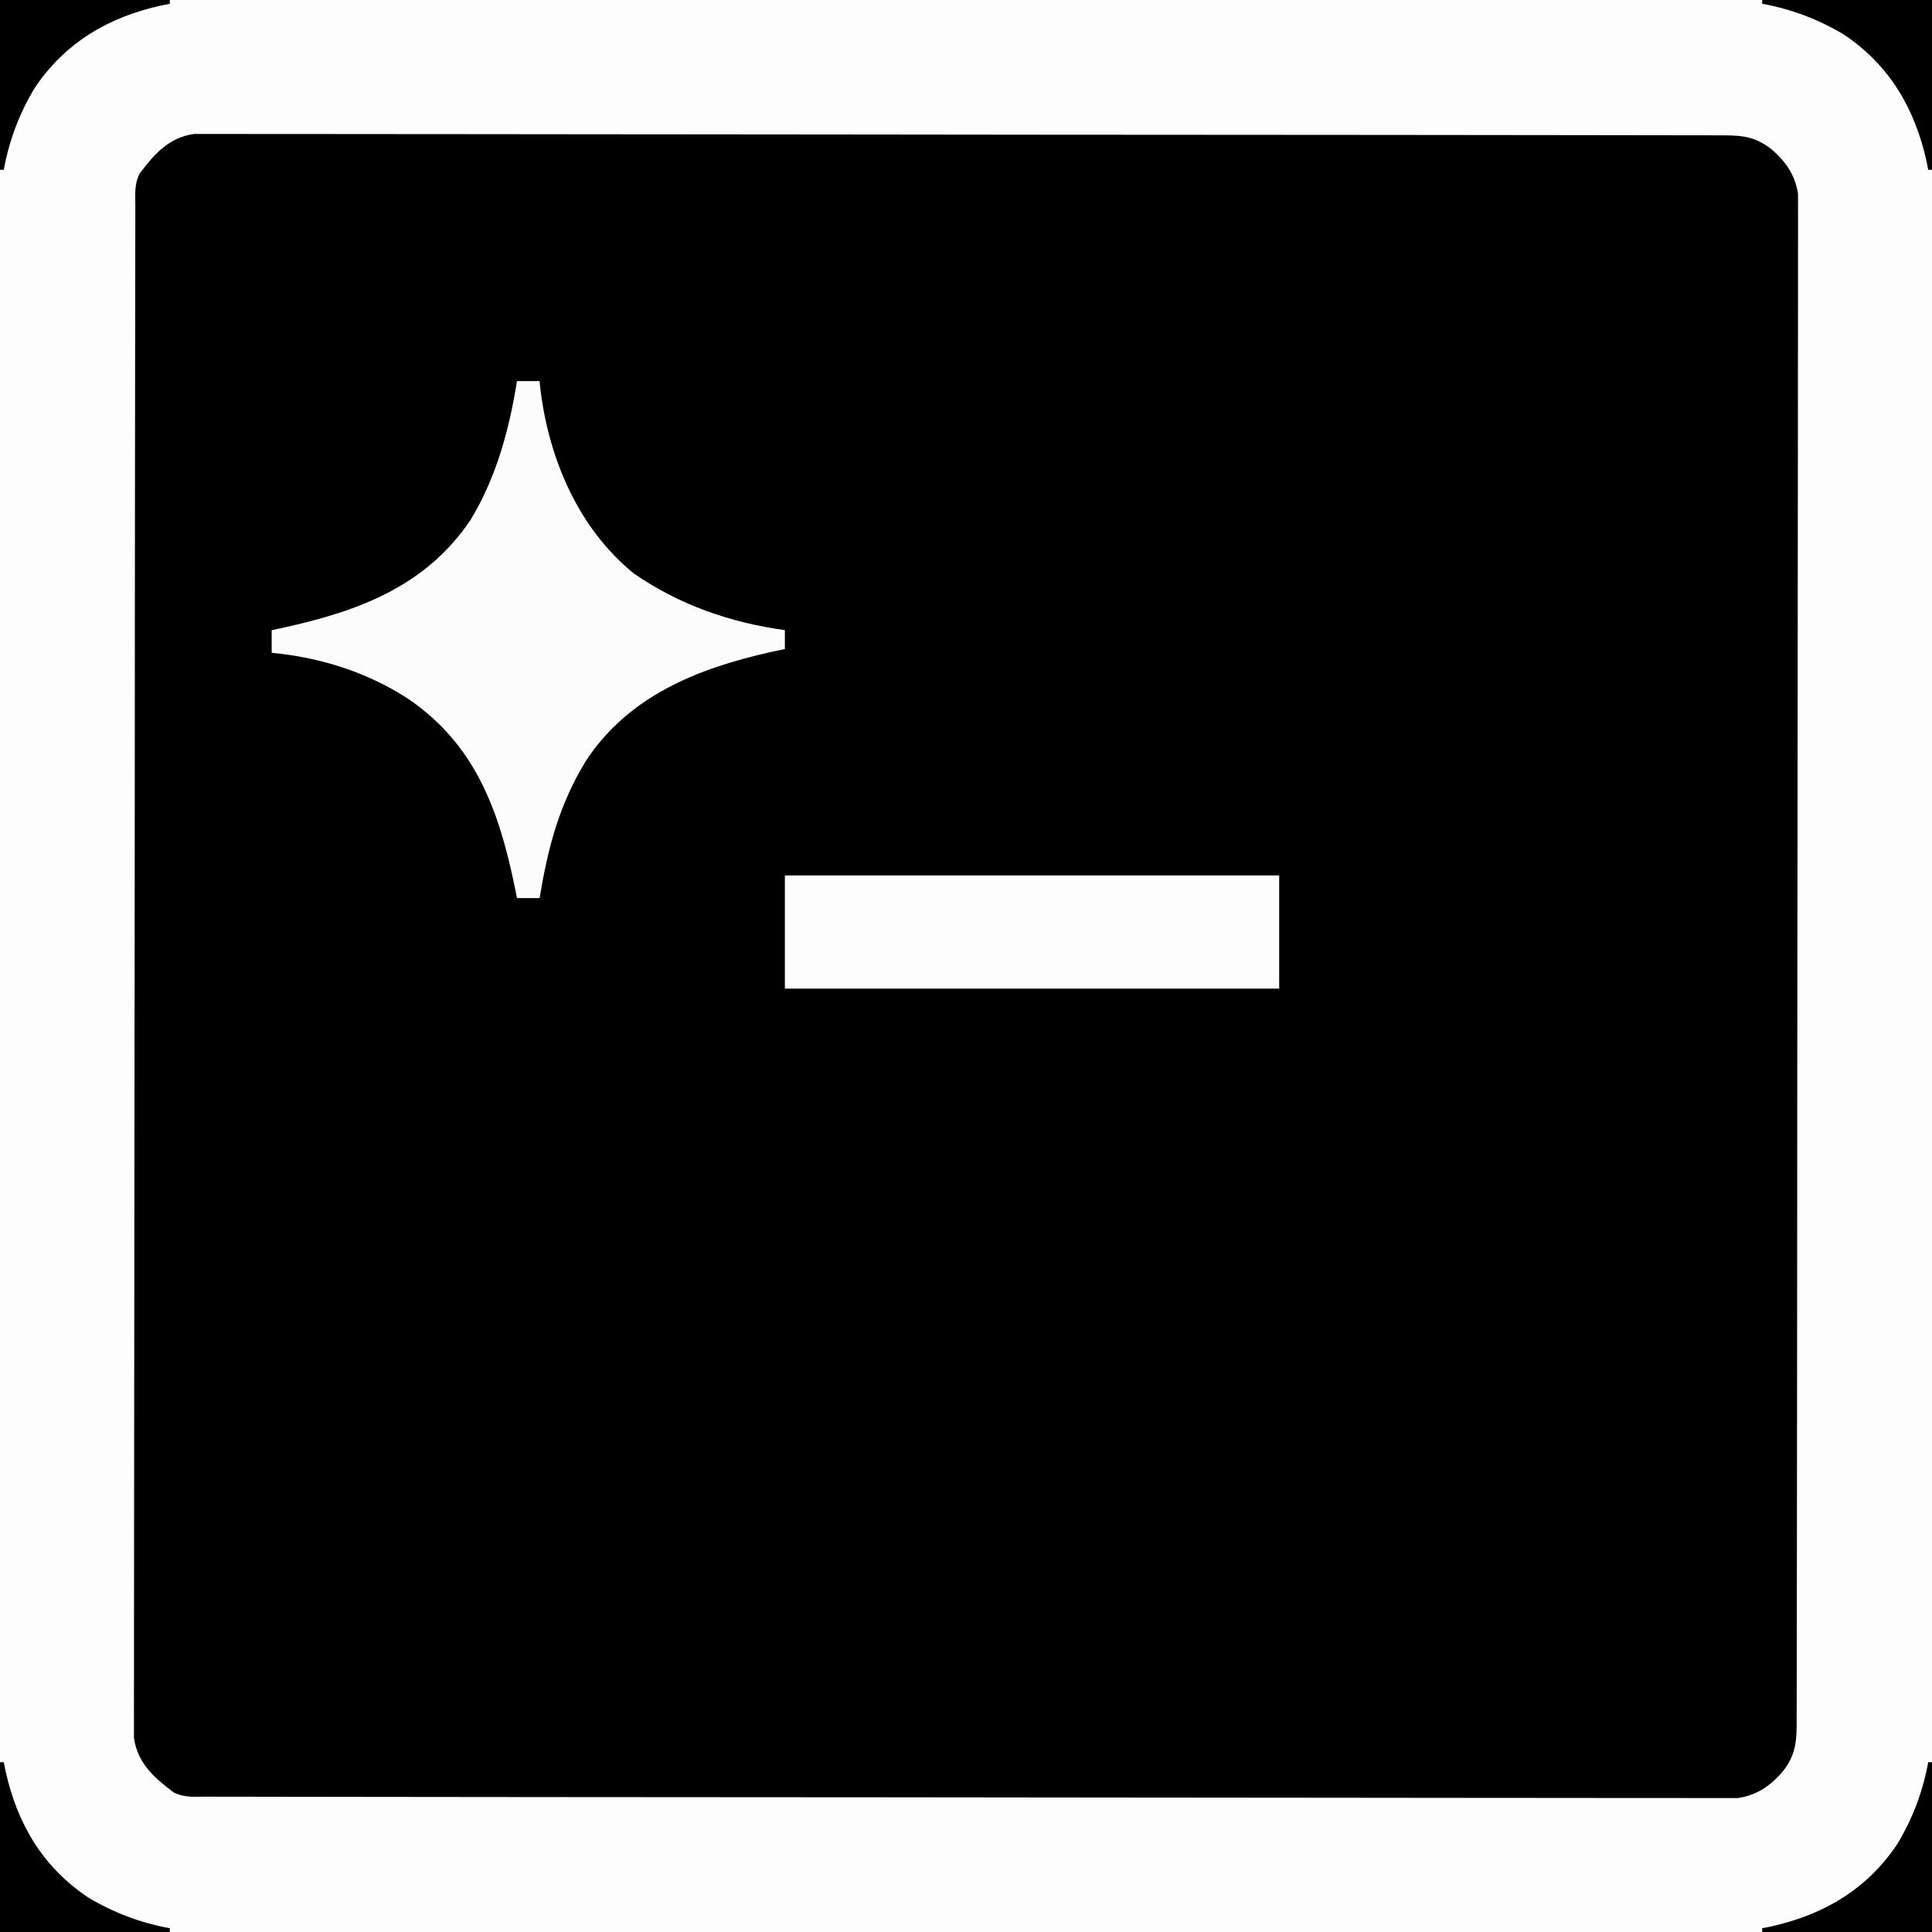
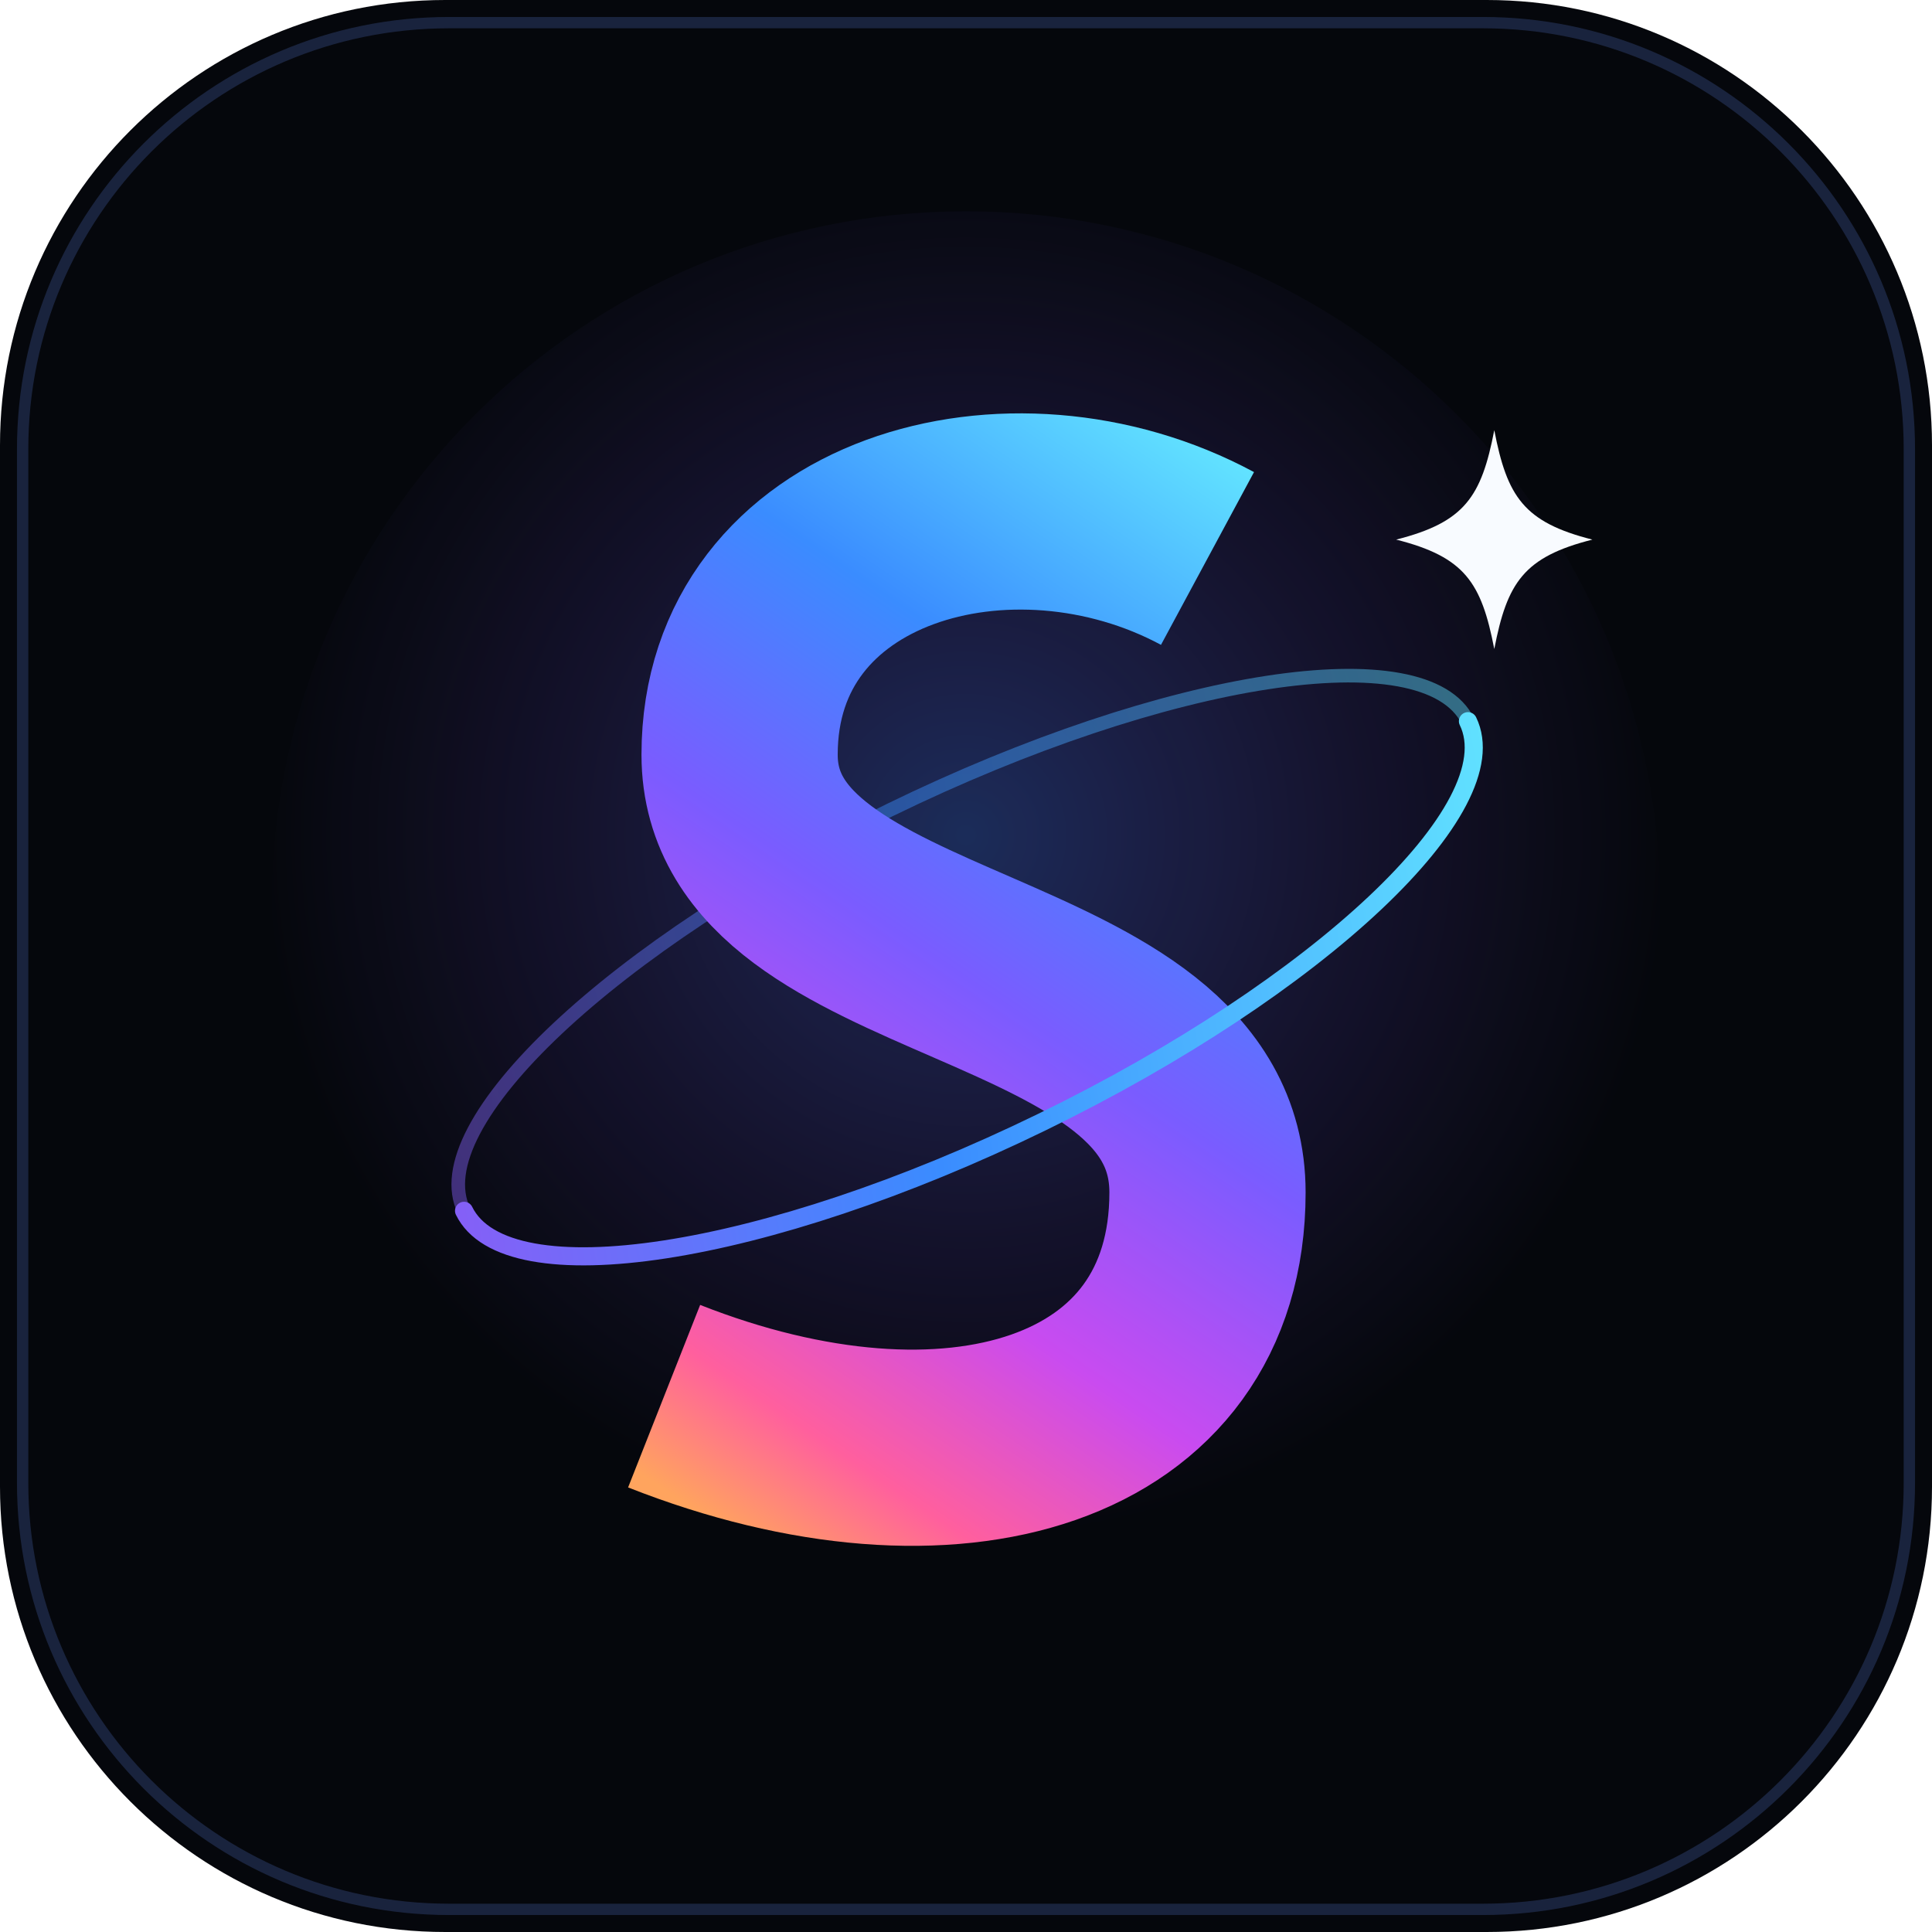
- <svg xmlns="http://www.w3.org/2000/svg" version="1.1" width="512" height="512">
-   <path d="M0 0 C168.96 0 337.92 0 512 0 C512 168.96 512 337.92 512 512 C343.04 512 174.08 512 0 512 C0 343.04 0 174.08 0 0 Z " fill="#000000" transform="translate(0,0)" />
-   <path d="M0 0 C168.96 0 337.92 0 512 0 C512 168.96 512 337.92 512 512 C343.04 512 174.08 512 0 512 C0 343.04 0 174.08 0 0 Z M37 46 C35.542 48.916 35.87 51.468 35.866 54.726 C35.863 55.429 35.861 56.132 35.859 56.856 C35.852 59.235 35.852 61.614 35.853 63.993 C35.85 65.706 35.846 67.42 35.842 69.133 C35.832 73.86 35.828 78.587 35.825 83.314 C35.821 88.405 35.812 93.496 35.803 98.586 C35.783 110.89 35.773 123.193 35.764 135.496 C35.76 141.286 35.755 147.075 35.749 152.864 C35.732 172.1 35.718 191.336 35.711 210.572 C35.709 215.567 35.707 220.561 35.705 225.556 C35.704 226.797 35.704 228.038 35.703 229.317 C35.695 249.437 35.67 269.557 35.637 289.676 C35.604 310.317 35.586 330.958 35.583 351.599 C35.581 363.195 35.572 374.79 35.547 386.385 C35.525 396.258 35.517 406.131 35.526 416.005 C35.531 421.044 35.529 426.084 35.51 431.124 C35.492 435.735 35.493 440.346 35.509 444.958 C35.511 446.628 35.507 448.299 35.495 449.969 C35.48 452.237 35.489 454.503 35.505 456.77 C35.504 458.031 35.503 459.291 35.502 460.59 C36.491 467.36 40.84 471.074 46 475 C48.916 476.458 51.468 476.13 54.726 476.134 C55.78 476.138 55.78 476.138 56.856 476.141 C59.235 476.148 61.614 476.148 63.993 476.147 C65.706 476.15 67.42 476.154 69.133 476.158 C73.86 476.168 78.587 476.172 83.314 476.175 C88.405 476.179 93.496 476.188 98.586 476.197 C110.89 476.217 123.193 476.227 135.496 476.236 C141.286 476.24 147.075 476.245 152.864 476.251 C172.1 476.268 191.336 476.282 210.572 476.289 C215.567 476.291 220.561 476.293 225.556 476.295 C227.418 476.296 227.418 476.296 229.317 476.297 C249.437 476.305 269.557 476.33 289.676 476.363 C310.317 476.396 330.958 476.414 351.599 476.417 C363.195 476.419 374.79 476.428 386.385 476.453 C396.258 476.475 406.131 476.483 416.005 476.474 C421.044 476.469 426.084 476.471 431.124 476.49 C435.735 476.508 440.346 476.507 444.958 476.491 C446.628 476.489 448.299 476.493 449.969 476.505 C452.237 476.52 454.503 476.511 456.77 476.495 C458.031 476.496 459.291 476.497 460.59 476.498 C465.743 475.745 469.553 473.011 472.812 469 C476.218 464.33 476.126 460.786 476.134 455.059 C476.137 454.357 476.139 453.655 476.141 452.932 C476.148 450.569 476.148 448.206 476.147 445.842 C476.15 444.135 476.154 442.429 476.158 440.722 C476.168 436.022 476.172 431.323 476.175 426.623 C476.179 421.558 476.188 416.493 476.197 411.428 C476.217 399.194 476.227 386.96 476.236 374.725 C476.24 368.967 476.245 363.209 476.251 357.451 C476.268 338.316 476.282 319.181 476.289 300.046 C476.291 295.08 476.293 290.114 476.295 285.148 C476.296 283.914 476.296 282.679 476.297 281.408 C476.305 261.398 476.33 241.389 476.363 221.379 C476.396 200.846 476.414 180.314 476.417 159.781 C476.419 148.249 476.428 136.716 476.453 125.183 C476.475 115.365 476.483 105.547 476.474 95.729 C476.469 90.717 476.471 85.706 476.49 80.695 C476.508 76.109 476.507 71.524 476.491 66.938 C476.489 65.277 476.493 63.617 476.505 61.956 C476.52 59.701 476.511 57.448 476.495 55.193 C476.496 53.313 476.496 53.313 476.498 51.395 C475.744 46.251 473.004 42.441 469 39.188 C464.33 35.782 460.786 35.874 455.059 35.866 C454.006 35.862 454.006 35.862 452.932 35.859 C450.569 35.852 448.206 35.852 445.842 35.853 C444.135 35.85 442.429 35.846 440.722 35.842 C436.022 35.832 431.323 35.828 426.623 35.825 C421.558 35.821 416.493 35.812 411.428 35.803 C399.194 35.783 386.96 35.773 374.725 35.764 C368.967 35.76 363.209 35.755 357.451 35.749 C338.316 35.732 319.181 35.718 300.046 35.711 C295.08 35.709 290.114 35.707 285.148 35.705 C283.297 35.704 283.297 35.704 281.408 35.703 C261.398 35.695 241.389 35.67 221.379 35.637 C200.846 35.604 180.314 35.586 159.781 35.583 C148.249 35.581 136.716 35.572 125.183 35.547 C115.365 35.525 105.547 35.517 95.729 35.526 C90.717 35.531 85.706 35.529 80.695 35.51 C76.109 35.492 71.524 35.493 66.938 35.509 C65.277 35.511 63.617 35.507 61.956 35.495 C59.701 35.48 57.448 35.489 55.193 35.505 C53.94 35.504 52.686 35.503 51.395 35.502 C44.635 36.493 40.921 40.847 37 46 Z " fill="#FDFDFD" transform="translate(0,0)" />
-   <path d="M0 0 C1.98 0 3.96 0 6 0 C6.112 1.129 6.112 1.129 6.227 2.281 C8.514 20.758 16.313 39.069 31 51 C43.084 59.324 56.465 63.975 71 66 C71 67.65 71 69.3 71 71 C69.113 71.402 69.113 71.402 67.188 71.812 C47.817 76.159 29.505 83.472 18.219 100.723 C11.132 112.358 8.197 123.735 6 137 C4.02 137 2.04 137 0 137 C-0.17 136.14 -0.34 135.28 -0.516 134.395 C-4.723 113.872 -10.943 96.372 -28.885 84.157 C-39.71 77.117 -52.191 73.208 -65 72 C-65 70.02 -65 68.04 -65 66 C-63.385 65.654 -63.385 65.654 -61.738 65.301 C-41.857 60.917 -24.135 54.33 -12.312 36.812 C-5.485 25.553 -2.054 12.916 0 0 Z " fill="#FCFCFC" transform="translate(137,101)" />
-   <path d="M0 0 C43.23 0 86.46 0 131 0 C131 9.9 131 19.8 131 30 C87.77 30 44.54 30 0 30 C0 20.1 0 10.2 0 0 Z " fill="#FDFDFD" transform="translate(208,232)" />
-   <path d="M0 0 C0.33 0 0.66 0 1 0 C1.147 0.739 1.294 1.477 1.445 2.238 C4.544 16.254 11.255 27.723 23.312 35.812 C30.113 39.889 37.206 42.575 45 44 C45 44.33 45 44.66 45 45 C30.15 45 15.3 45 0 45 C0 30.15 0 15.3 0 0 Z " fill="#000000" transform="translate(0,467)" />
-   <path d="M0 0 C0.33 0 0.66 0 1 0 C1 14.85 1 29.7 1 45 C-13.85 45 -28.7 45 -44 45 C-44 44.67 -44 44.34 -44 44 C-43.261 43.853 -42.523 43.706 -41.762 43.555 C-27.746 40.456 -16.277 33.745 -8.188 21.688 C-4.111 14.887 -1.425 7.794 0 0 Z " fill="#000000" transform="translate(511,467)" />
-   <path d="M0 0 C14.85 0 29.7 0 45 0 C45 14.85 45 29.7 45 45 C44.67 45 44.34 45 44 45 C43.853 44.261 43.706 43.523 43.555 42.762 C40.456 28.746 33.745 17.277 21.688 9.188 C14.887 5.111 7.794 2.425 0 1 C0 0.67 0 0.34 0 0 Z " fill="#000000" transform="translate(467,0)" />
-   <path d="M0 0 C14.85 0 29.7 0 45 0 C45 0.33 45 0.66 45 1 C44.261 1.147 43.523 1.294 42.762 1.445 C28.746 4.544 17.277 11.255 9.188 23.312 C5.111 30.113 2.425 37.206 1 45 C0.67 45 0.34 45 0 45 C0 30.15 0 15.3 0 0 Z " fill="#000000" transform="translate(0,0)" />
+ <svg xmlns="http://www.w3.org/2000/svg" viewBox="0 0 512 512" width="512" height="512">
+   <defs>
+     <linearGradient id="ribbon" x1="140" y1="34" x2="52" y2="164" gradientUnits="userSpaceOnUse">
+       <stop offset="0%" stop-color="#63E6FF" />
+       <stop offset="27%" stop-color="#3A8CFF" />
+       <stop offset="50%" stop-color="#7A5CFF" />
+       <stop offset="72%" stop-color="#C94BF0" />
+       <stop offset="89%" stop-color="#FF5F9E" />
+       <stop offset="100%" stop-color="#FFA45E" />
+     </linearGradient>
+     <linearGradient id="ring" x1="26" y1="78" x2="174" y2="122" gradientUnits="userSpaceOnUse">
+       <stop offset="0%" stop-color="#8B5CF6" />
+       <stop offset="45%" stop-color="#3A8CFF" />
+       <stop offset="100%" stop-color="#63E6FF" />
+     </linearGradient>
+     <radialGradient id="bloom" cx="50%" cy="45%" r="50%">
+       <stop offset="0%" stop-color="#4A7BFF" stop-opacity="0.32" />
+       <stop offset="60%" stop-color="#7A5CFF" stop-opacity="0.12" />
+       <stop offset="100%" stop-color="#7A5CFF" stop-opacity="0" />
+     </radialGradient>
+   </defs>
+   <rect width="512" height="512" rx="118" fill="#05070c" />
+   <rect x="6" y="6" width="500" height="500" rx="113" fill="none" stroke="#2A3A66" stroke-opacity="0.55" stroke-width="3" />
+   <g transform="translate(56 56) scale(2)">
+     <circle cx="100" cy="92" r="92" fill="url(#bloom)" />
+     <ellipse cx="100" cy="100" rx="74" ry="23" transform="rotate(-26 100 100)" fill="none" stroke="url(#ring)" stroke-width="1.8" opacity="0.45" />
+     <path d="M132 46C106 32 70 42 70 72c0 30 62 26 62 58s-34 42-72 27" fill="none" stroke="url(#ribbon)" stroke-width="26" stroke-linecap="butt" stroke-linejoin="round" />
+     <path d="M26 100a74 23 0 00148 0" transform="rotate(-26 100 100)" fill="none" stroke="url(#ring)" stroke-width="2.4" stroke-linecap="round" />
+     <path d="M170 29c1.7 8.8 3.9 12.2 13 14.5-9.1 2.3-11.3 5.7-13 14.5-1.7-8.8-3.9-12.2-13-14.5 9.1-2.3 11.3-5.7 13-14.5Z" fill="#F8FBFF" />
+   </g>
</svg>
